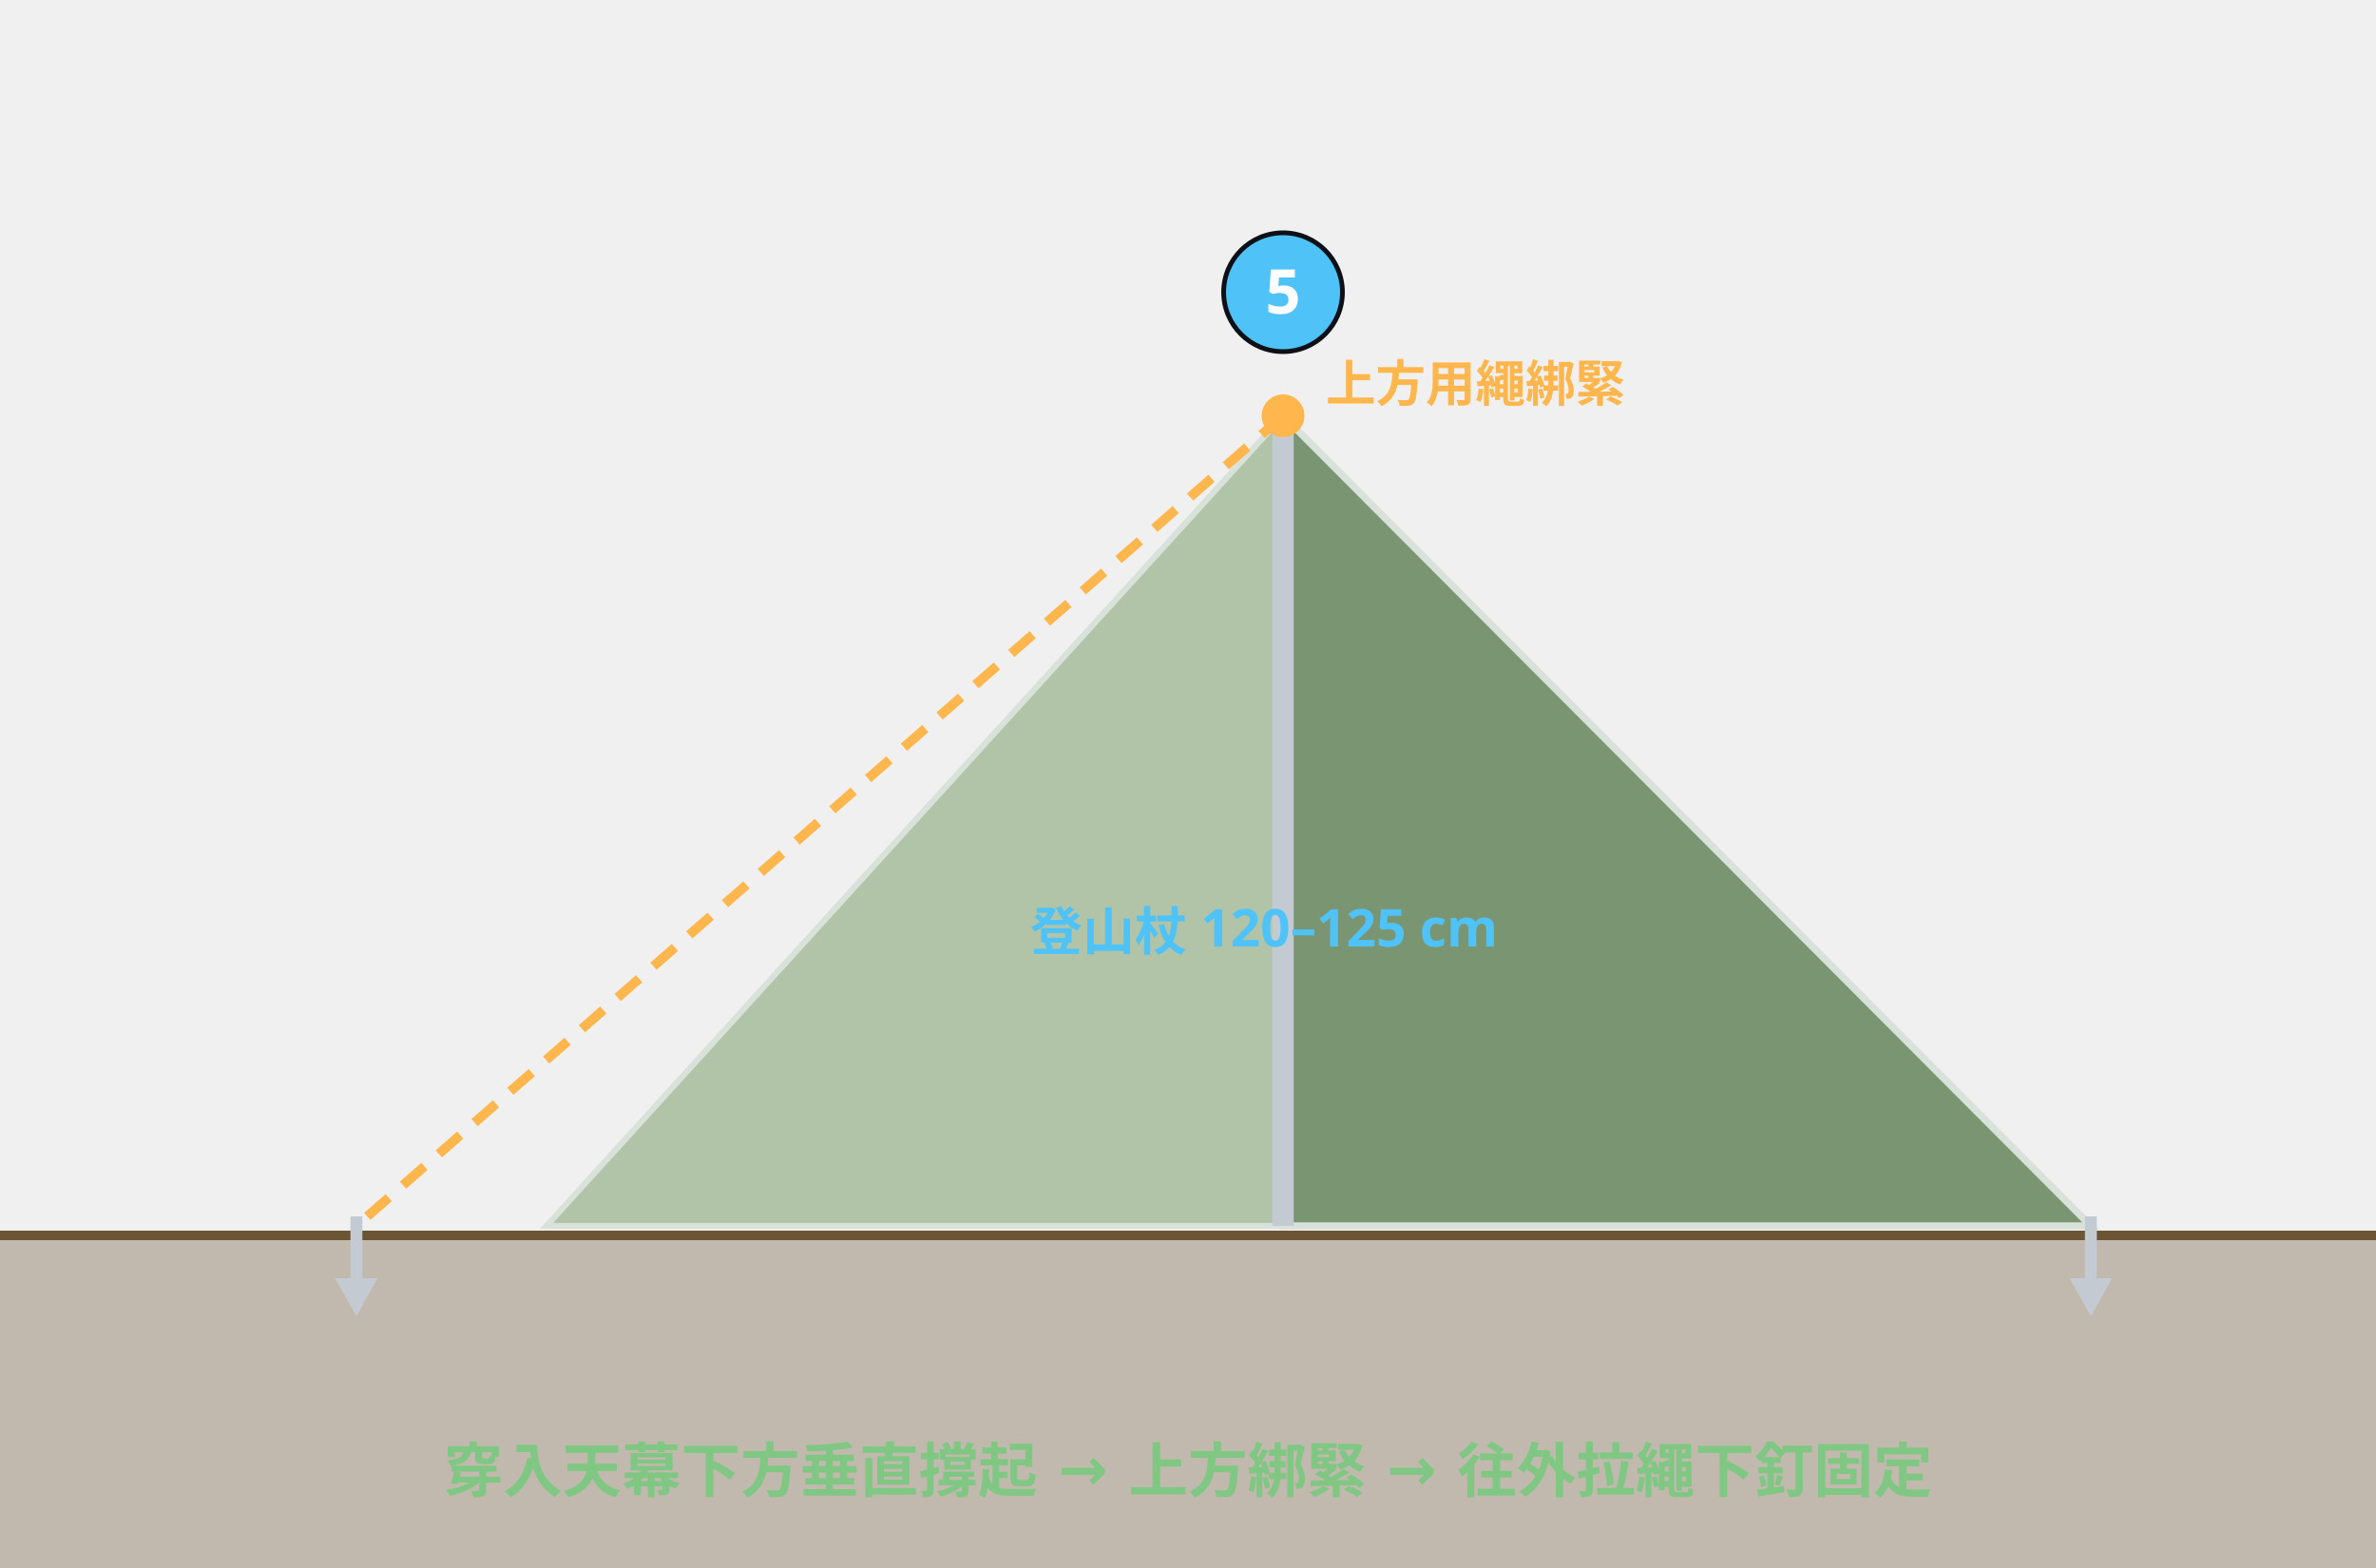
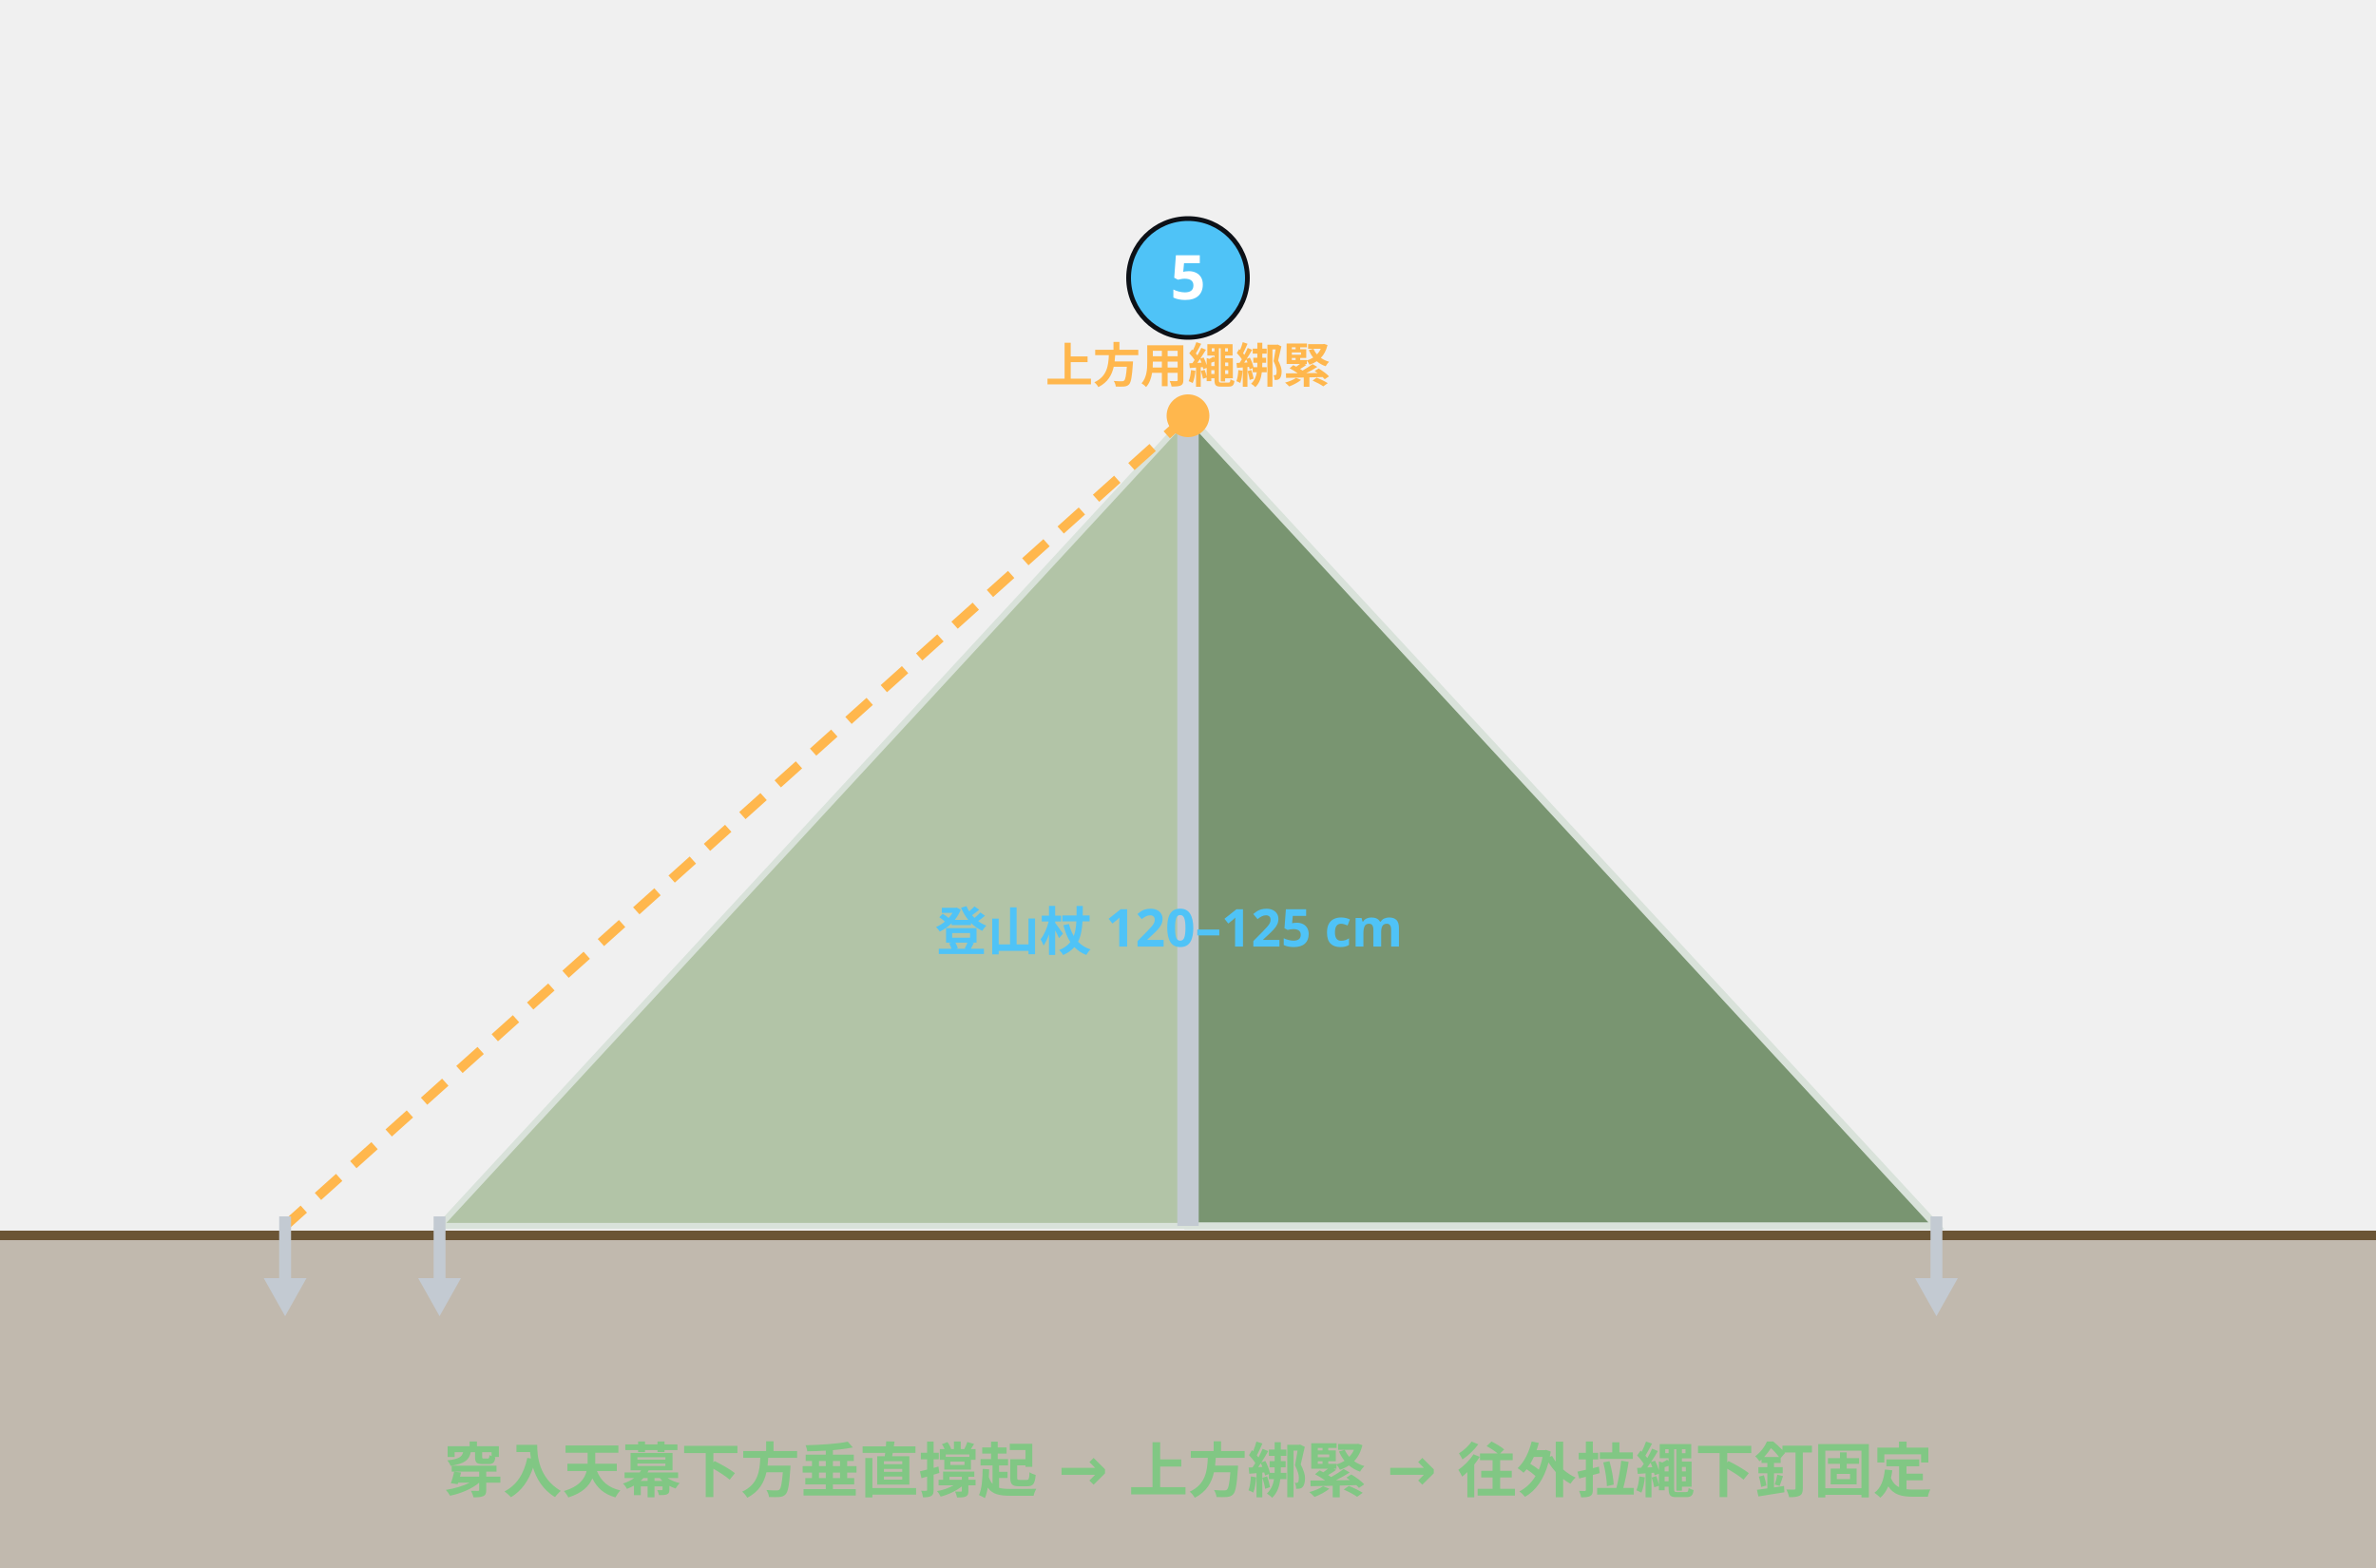
<svg xmlns="http://www.w3.org/2000/svg" width="1000" height="660" viewBox="0 0 1000 660" font-family="&quot;Microsoft JhengHei&quot;,&quot;Noto Sans TC&quot;,sans-serif">
  <defs>
    <marker id="ar" markerWidth="10" markerHeight="10" refX="7" refY="5" orient="auto">
      <path d="M0,0 L9,5 L0,10 z" fill="#ff7a6b" />
    </marker>
    <marker id="ao" markerWidth="10" markerHeight="10" refX="7" refY="5" orient="auto">
      <path d="M0,0 L9,5 L0,10 z" fill="#ffb74d" />
    </marker>
  </defs>
  <rect x="0" y="520" width="1000" height="140" fill="#6b5535" fill-opacity="0.35" />
  <line x1="0" y1="520" x2="1000" y2="520" stroke="#6b5535" stroke-width="4" />
-   <path d="M540 175 L880 516 L540 516 Z" fill="#5C7F52" fill-opacity="0.8" stroke="#d9e2da" stroke-width="3" />
-   <path d="M540 175 L230 516 L540 516 Z" fill="#7FA06B" fill-opacity="0.55" stroke="#d9e2da" stroke-width="2.5" />
-   <line x1="540" y1="175" x2="540" y2="516" stroke="#c3cad2" stroke-width="9" />
-   <circle cx="540" cy="175" r="9" fill="#ffb74d" />
-   <text x="558" y="169" font-size="21" font-weight="700" fill="#ffb74d">上方用繩綁緊</text>
-   <line x1="540" y1="175" x2="150" y2="516" stroke="#ffb74d" stroke-width="4" stroke-dasharray="12 8" />
-   <line x1="150" y1="512" x2="150" y2="538" stroke="#c3cad2" stroke-width="5" />
-   <path d="M141,538 L159,538 L150,554 Z" fill="#c3cad2" />
-   <line x1="880" y1="512" x2="880" y2="538" stroke="#c3cad2" stroke-width="5" />
-   <path d="M871,538 L889,538 L880,554 Z" fill="#c3cad2" />
-   <circle cx="540" cy="123" r="25" fill="#4fc3f7" stroke="#0d1117" stroke-width="2" />
-   <text x="540" y="132" font-size="26" font-weight="700" fill="#fff" text-anchor="middle">5</text>
-   <text x="532" y="400" font-size="22" font-weight="700" fill="#4fc3f7" text-anchor="middle">登山杖 120–125 cm</text>
+   <path d="M500 175 L815 516 L500 516 Z" fill="#5C7F52" fill-opacity="0.8" stroke="#d9e2da" stroke-width="3" />
+   <path d="M500 175 L185 516 L500 516 Z" fill="#7FA06B" fill-opacity="0.55" stroke="#d9e2da" stroke-width="2.5" />
+   <line x1="500" y1="175" x2="500" y2="516" stroke="#c3cad2" stroke-width="9" />
+   <circle cx="500" cy="175" r="9" fill="#ffb74d" />
+   <text x="500" y="161" font-size="20" font-weight="700" fill="#ffb74d" text-anchor="middle">上方用繩綁緊</text>
+   <line x1="500" y1="175" x2="120" y2="516" stroke="#ffb74d" stroke-width="4" stroke-dasharray="12 8" />
+   <line x1="120" y1="512" x2="120" y2="538" stroke="#c3cad2" stroke-width="5" />
+   <path d="M111,538 L129,538 L120,554 Z" fill="#c3cad2" />
+   <line x1="815" y1="512" x2="815" y2="538" stroke="#c3cad2" stroke-width="5" />
+   <path d="M806,538 L824,538 L815,554 Z" fill="#c3cad2" />
+   <line x1="185" y1="512" x2="185" y2="538" stroke="#c3cad2" stroke-width="5" />
+   <path d="M176,538 L194,538 L185,554 Z" fill="#c3cad2" />
+   <circle cx="500" cy="117" r="25" fill="#4fc3f7" stroke="#0d1117" stroke-width="2" />
+   <text x="500" y="126" font-size="26" font-weight="700" fill="#fff" text-anchor="middle">5</text>
+   <text x="492" y="400" font-size="22" font-weight="700" fill="#4fc3f7" text-anchor="middle">登山杖 120–125 cm</text>
  <text x="500.0" y="628" font-size="25" font-weight="700" fill="#81c784" text-anchor="middle">穿入天幕下方垂直撐起 → 上方綁緊 → 往外拉繩下釘固定</text>
</svg>
